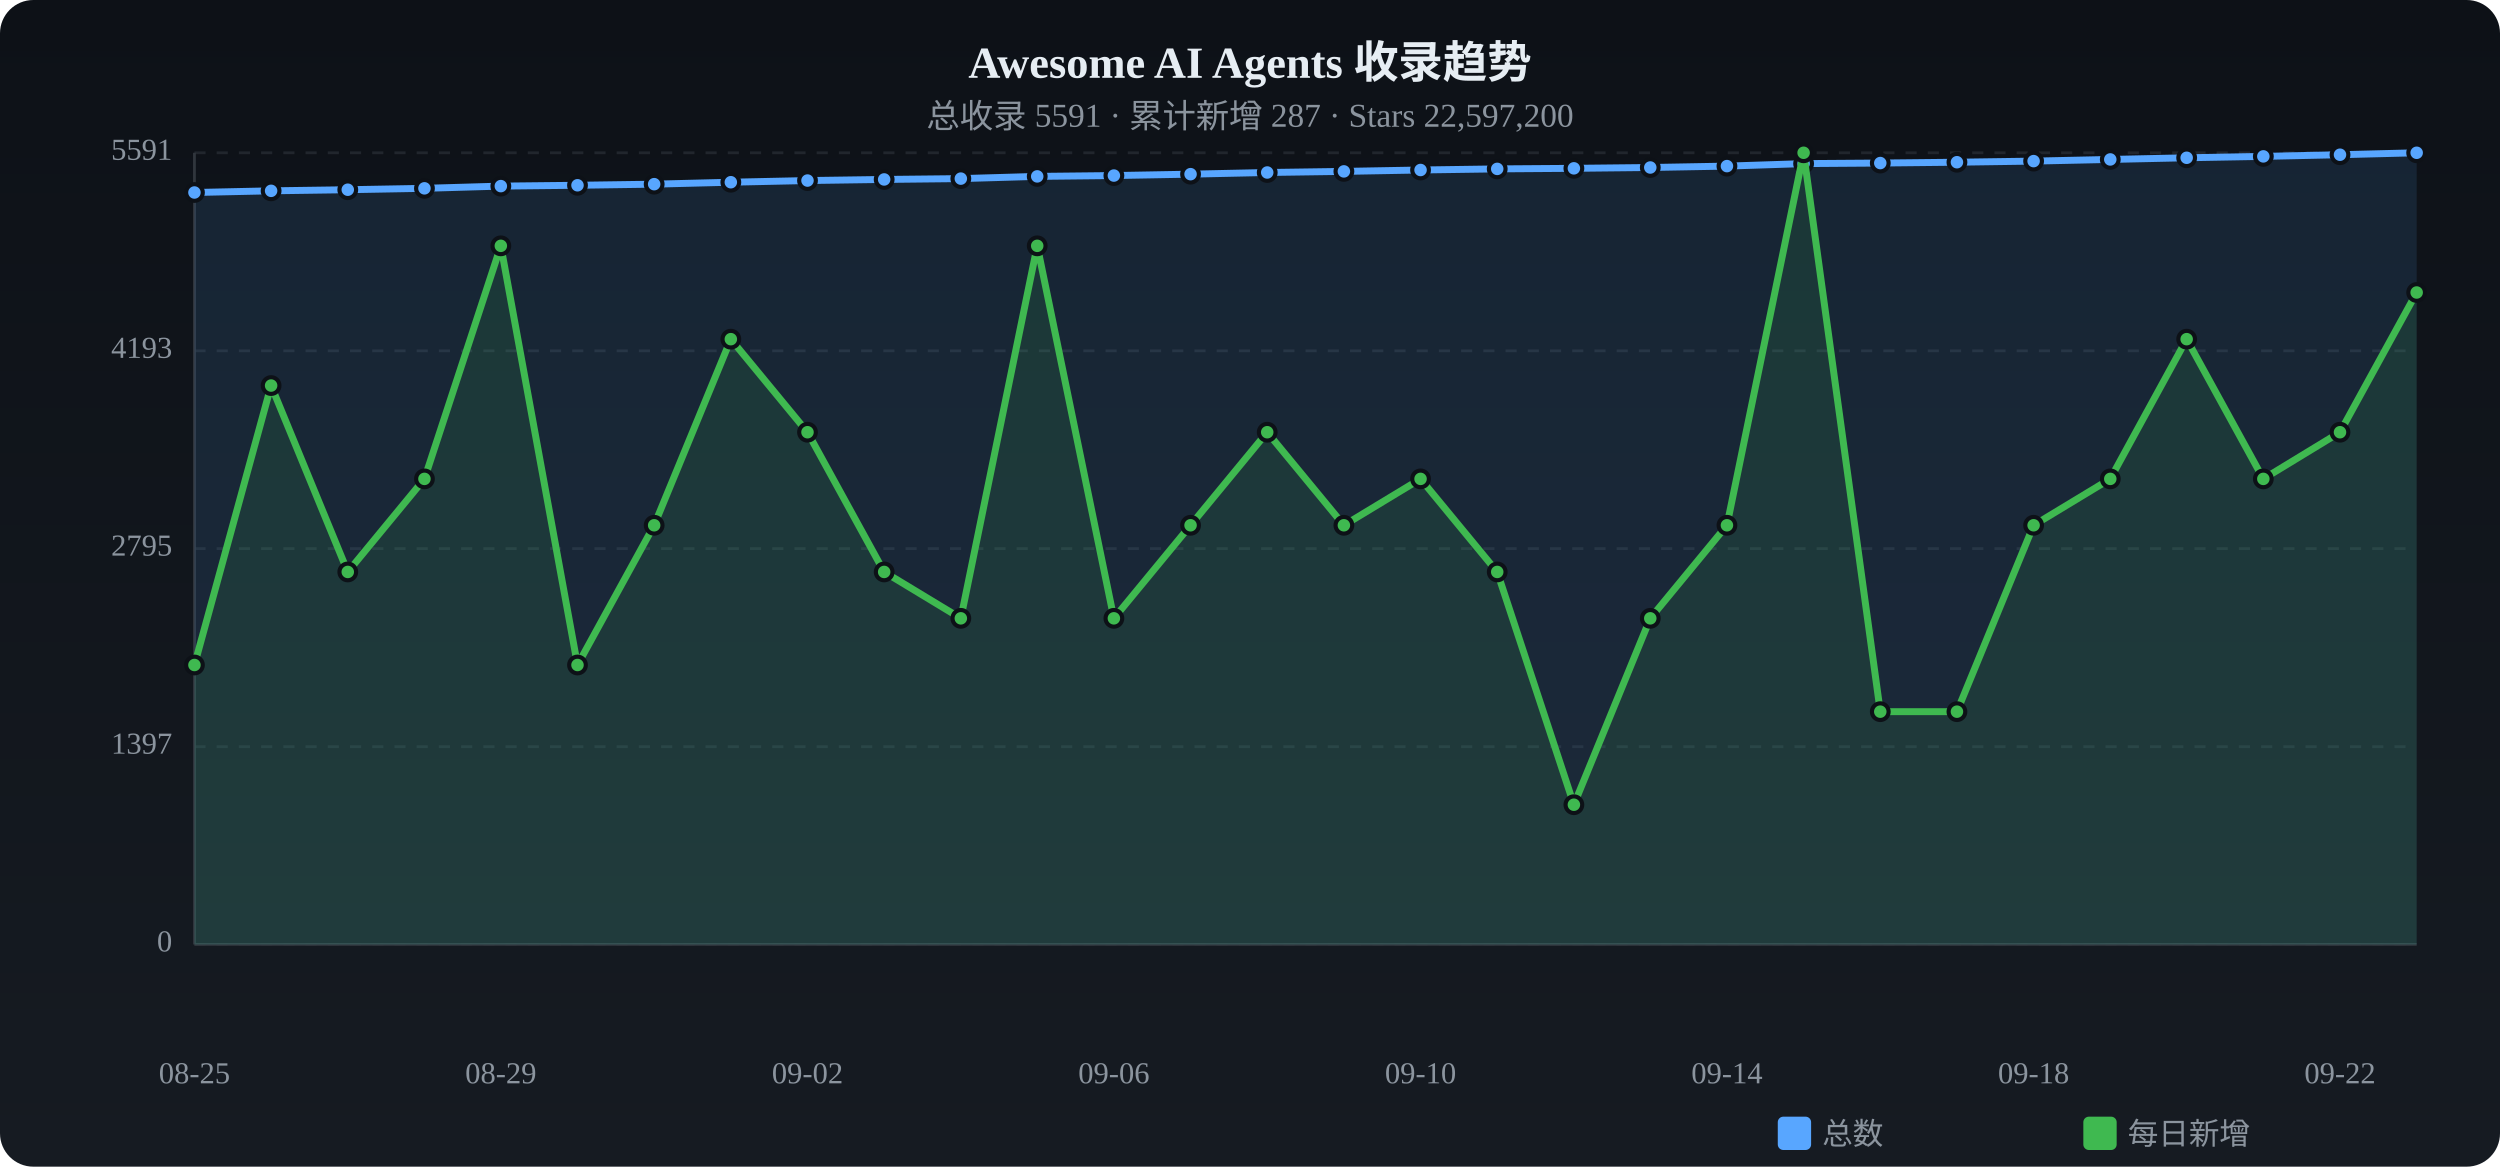
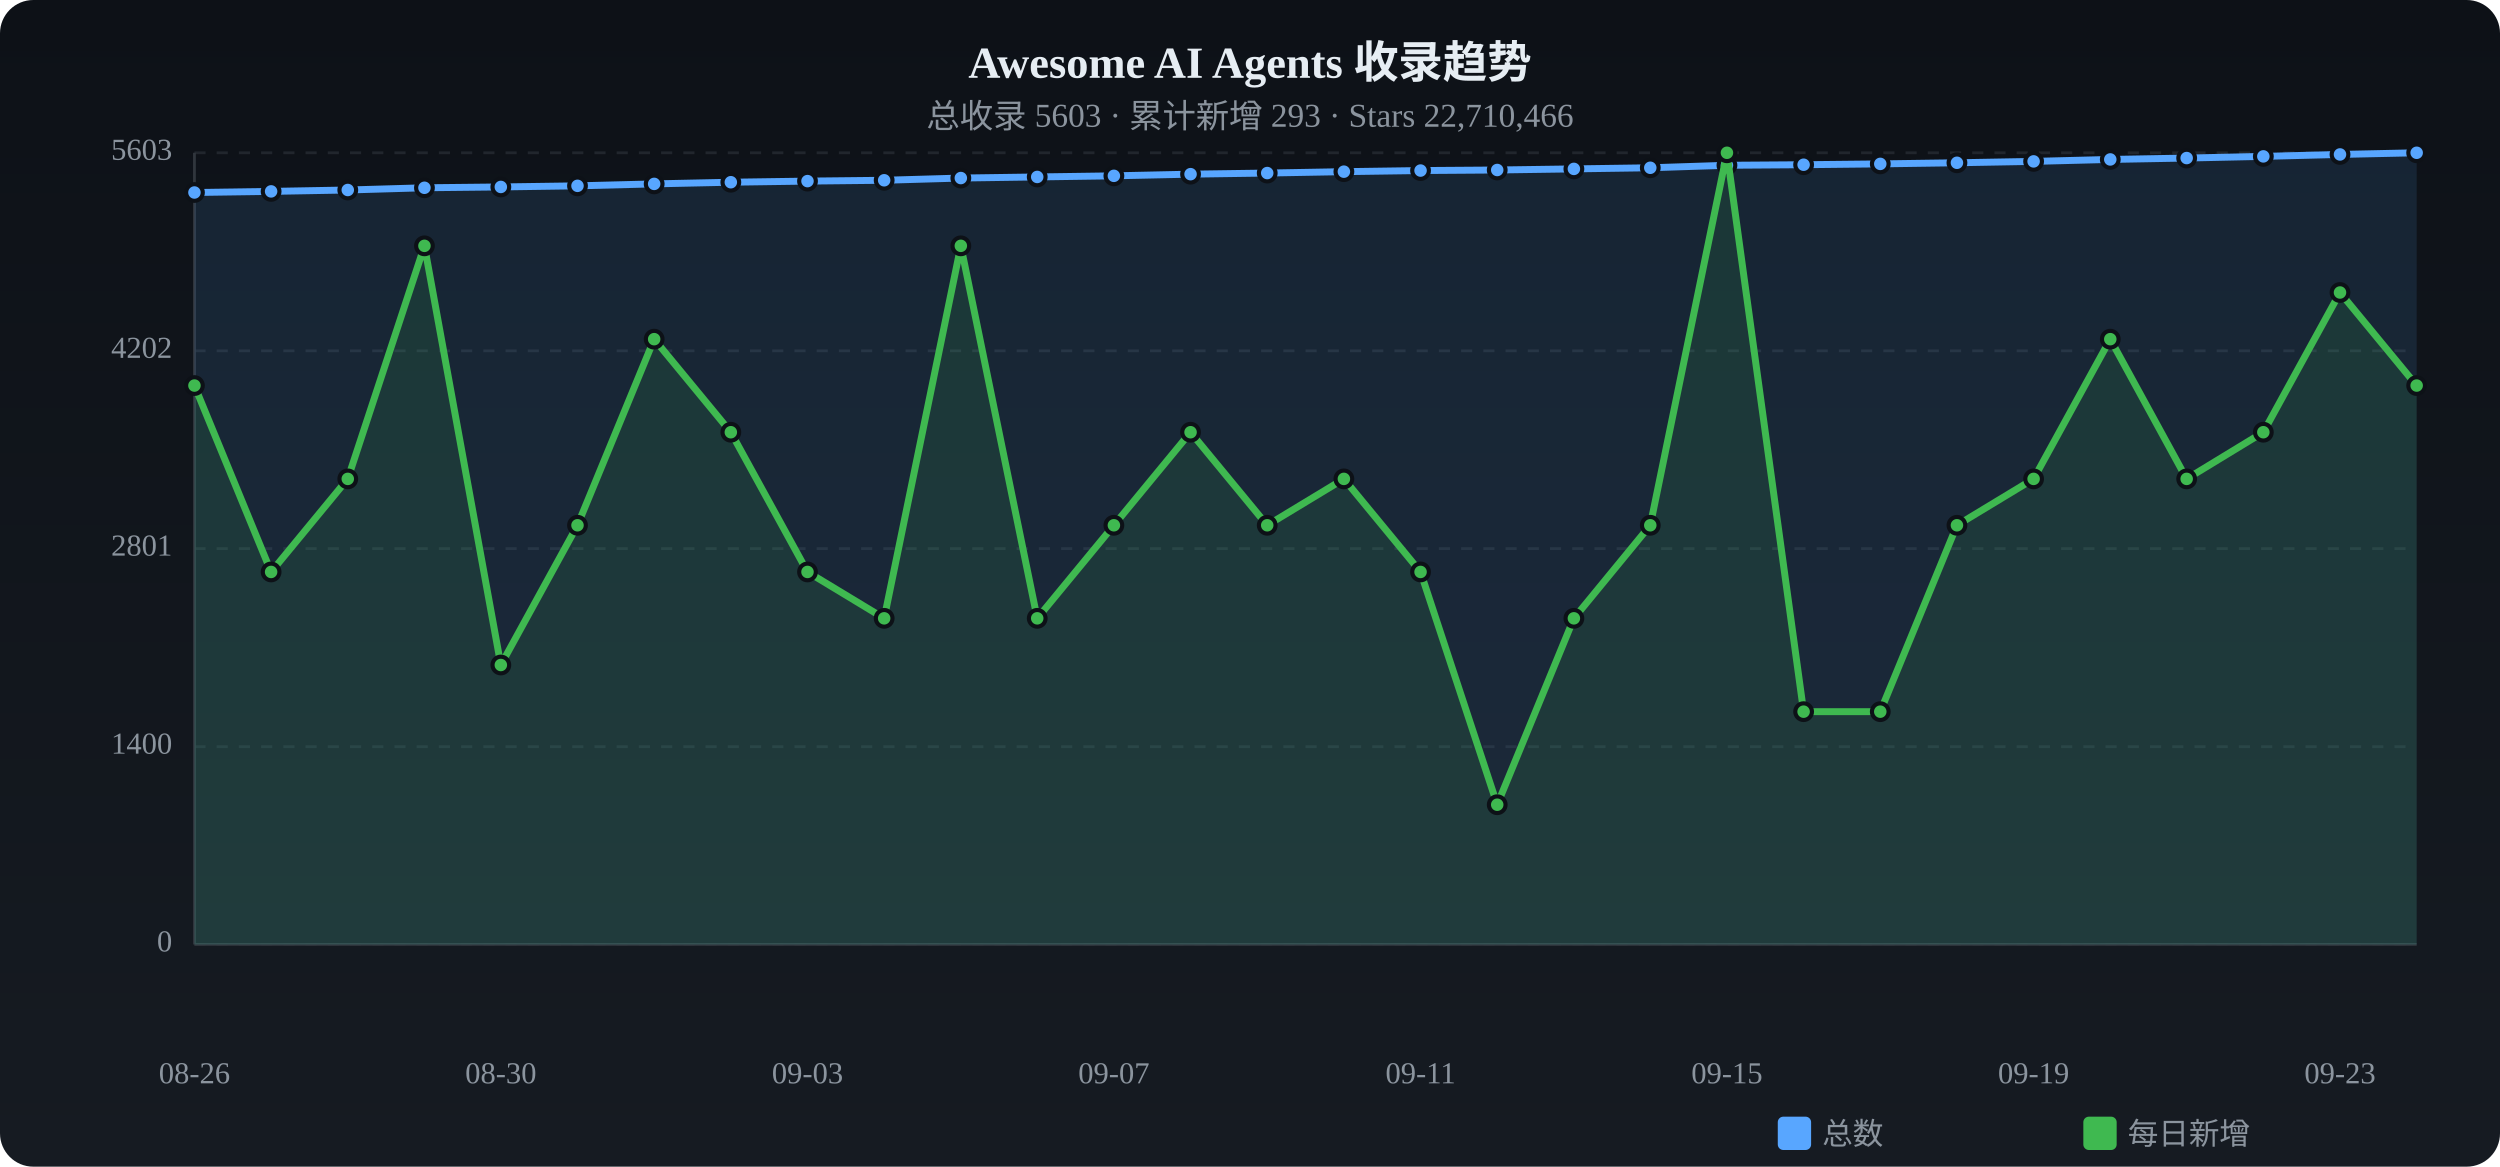
<svg xmlns="http://www.w3.org/2000/svg" viewBox="0 0 900 420" width="900" height="420">
  <defs>
    <linearGradient id="tbg" x1="0%" y1="0%" x2="0%" y2="100%">
      <stop offset="0%" stop-color="#0d1117" />
      <stop offset="100%" stop-color="#161b22" />
    </linearGradient>
  </defs>
  <rect width="900" height="420" rx="12" fill="url(#tbg)" />
  <text x="450.0" y="28" text-anchor="middle" fill="#e6edf3" font-size="16" font-weight="bold">Awesome AI Agents 收录趋势</text>
-   <text x="450.0" y="46" text-anchor="middle" fill="#8b949e" font-size="12">总收录 5591 · 累计新增 287 · Stars 22,597,200</text>
+   <text x="450.0" y="46" text-anchor="middle" fill="#8b949e" font-size="12">总收录 5603 · 累计新增 293 · Stars 22,710,466</text>
  <text x="62" y="340.0" text-anchor="end" fill="#8b949e" font-size="11" dominant-baseline="middle">0</text>
  <line x1="70" y1="340.0" x2="870" y2="340.0" stroke="#21262d" stroke-dasharray="4 4" />
-   <text x="62" y="268.8" text-anchor="end" fill="#8b949e" font-size="11" dominant-baseline="middle">1397</text>
+   <text x="62" y="268.8" text-anchor="end" fill="#8b949e" font-size="11" dominant-baseline="middle">1400</text>
  <line x1="70" y1="268.8" x2="870" y2="268.8" stroke="#21262d" stroke-dasharray="4 4" />
-   <text x="62" y="197.5" text-anchor="end" fill="#8b949e" font-size="11" dominant-baseline="middle">2795</text>
+   <text x="62" y="197.5" text-anchor="end" fill="#8b949e" font-size="11" dominant-baseline="middle">2801</text>
  <line x1="70" y1="197.5" x2="870" y2="197.5" stroke="#21262d" stroke-dasharray="4 4" />
-   <text x="62" y="126.3" text-anchor="end" fill="#8b949e" font-size="11" dominant-baseline="middle">4193</text>
+   <text x="62" y="126.3" text-anchor="end" fill="#8b949e" font-size="11" dominant-baseline="middle">4202</text>
  <line x1="70" y1="126.3" x2="870" y2="126.3" stroke="#21262d" stroke-dasharray="4 4" />
-   <text x="62" y="55.0" text-anchor="end" fill="#8b949e" font-size="11" dominant-baseline="middle">5591</text>
+   <text x="62" y="55.0" text-anchor="end" fill="#8b949e" font-size="11" dominant-baseline="middle">5603</text>
  <line x1="70" y1="55.0" x2="870" y2="55.0" stroke="#21262d" stroke-dasharray="4 4" />
  <line x1="70" y1="55" x2="70" y2="340" stroke="#30363d" />
  <line x1="70" y1="340" x2="870" y2="340" stroke="#30363d" />
-   <path d="M70.0,69.3 L97.6,68.7 L125.2,68.3 L152.8,67.8 L180.3,67.0 L207.9,66.7 L235.5,66.3 L263.1,65.6 L290.7,65.0 L318.3,64.6 L345.9,64.3 L373.4,63.5 L401.0,63.2 L428.6,62.7 L456.2,62.1 L483.8,61.7 L511.4,61.2 L539.0,60.8 L566.6,60.6 L594.1,60.3 L621.7,59.8 L649.3,58.9 L676.9,58.7 L704.5,58.4 L732.1,58.0 L759.7,57.4 L787.2,56.8 L814.8,56.3 L842.4,55.7 L870.0,55.0 L870.0,340 L70.0,340 Z" fill="#58a6ff" opacity="0.12" />
-   <polyline points="70.0,69.3 97.6,68.7 125.2,68.3 152.8,67.8 180.3,67.0 207.9,66.7 235.5,66.3 263.1,65.6 290.7,65.0 318.3,64.6 345.9,64.3 373.4,63.5 401.0,63.2 428.6,62.7 456.2,62.1 483.8,61.7 511.4,61.2 539.0,60.8 566.6,60.6 594.1,60.3 621.7,59.8 649.3,58.9 676.9,58.7 704.5,58.4 732.1,58.0 759.7,57.4 787.2,56.8 814.8,56.3 842.4,55.7 870.0,55.0" fill="none" stroke="#58a6ff" stroke-width="2.5" stroke-linecap="round" stroke-linejoin="round" />
+   <path d="M70.0,69.3 L97.6,68.9 L125.2,68.4 L152.8,67.6 L180.3,67.3 L207.9,66.9 L235.5,66.2 L263.1,65.6 L290.7,65.2 L318.3,64.9 L345.9,64.1 L373.4,63.7 L401.0,63.3 L428.6,62.7 L456.2,62.3 L483.8,61.8 L511.4,61.4 L539.0,61.2 L566.6,60.8 L594.1,60.4 L621.7,59.5 L649.3,59.3 L676.9,59.0 L704.5,58.6 L732.1,58.1 L759.7,57.4 L787.2,56.9 L814.8,56.3 L842.4,55.6 L870.0,55.0 L870.0,340 L70.0,340 Z" fill="#58a6ff" opacity="0.12" />
+   <polyline points="70.0,69.3 97.6,68.9 125.2,68.4 152.8,67.6 180.3,67.3 207.9,66.9 235.5,66.2 263.1,65.6 290.7,65.2 318.3,64.9 345.9,64.1 373.4,63.7 401.0,63.3 428.6,62.7 456.2,62.3 483.8,61.8 511.4,61.4 539.0,61.2 566.6,60.8 594.1,60.4 621.7,59.5 649.3,59.3 676.9,59.0 704.5,58.6 732.1,58.1 759.7,57.4 787.2,56.9 814.8,56.3 842.4,55.6 870.0,55.0" fill="none" stroke="#58a6ff" stroke-width="2.5" stroke-linecap="round" stroke-linejoin="round" />
  <circle cx="70.0" cy="69.3" r="3" fill="#58a6ff" stroke="#0d1117" stroke-width="1.5" />
-   <circle cx="97.6" cy="68.7" r="3" fill="#58a6ff" stroke="#0d1117" stroke-width="1.5" />
-   <circle cx="125.2" cy="68.3" r="3" fill="#58a6ff" stroke="#0d1117" stroke-width="1.5" />
-   <circle cx="152.8" cy="67.8" r="3" fill="#58a6ff" stroke="#0d1117" stroke-width="1.5" />
-   <circle cx="180.3" cy="67.0" r="3" fill="#58a6ff" stroke="#0d1117" stroke-width="1.5" />
-   <circle cx="207.9" cy="66.7" r="3" fill="#58a6ff" stroke="#0d1117" stroke-width="1.5" />
-   <circle cx="235.5" cy="66.3" r="3" fill="#58a6ff" stroke="#0d1117" stroke-width="1.5" />
+   <circle cx="97.6" cy="68.9" r="3" fill="#58a6ff" stroke="#0d1117" stroke-width="1.5" />
+   <circle cx="125.2" cy="68.4" r="3" fill="#58a6ff" stroke="#0d1117" stroke-width="1.5" />
+   <circle cx="152.8" cy="67.6" r="3" fill="#58a6ff" stroke="#0d1117" stroke-width="1.5" />
+   <circle cx="180.3" cy="67.3" r="3" fill="#58a6ff" stroke="#0d1117" stroke-width="1.5" />
+   <circle cx="207.9" cy="66.9" r="3" fill="#58a6ff" stroke="#0d1117" stroke-width="1.5" />
+   <circle cx="235.5" cy="66.2" r="3" fill="#58a6ff" stroke="#0d1117" stroke-width="1.5" />
  <circle cx="263.1" cy="65.6" r="3" fill="#58a6ff" stroke="#0d1117" stroke-width="1.5" />
-   <circle cx="290.7" cy="65.0" r="3" fill="#58a6ff" stroke="#0d1117" stroke-width="1.5" />
-   <circle cx="318.3" cy="64.6" r="3" fill="#58a6ff" stroke="#0d1117" stroke-width="1.5" />
-   <circle cx="345.9" cy="64.3" r="3" fill="#58a6ff" stroke="#0d1117" stroke-width="1.5" />
-   <circle cx="373.4" cy="63.5" r="3" fill="#58a6ff" stroke="#0d1117" stroke-width="1.5" />
-   <circle cx="401.0" cy="63.2" r="3" fill="#58a6ff" stroke="#0d1117" stroke-width="1.5" />
+   <circle cx="290.7" cy="65.2" r="3" fill="#58a6ff" stroke="#0d1117" stroke-width="1.5" />
+   <circle cx="318.3" cy="64.9" r="3" fill="#58a6ff" stroke="#0d1117" stroke-width="1.5" />
+   <circle cx="345.9" cy="64.1" r="3" fill="#58a6ff" stroke="#0d1117" stroke-width="1.5" />
+   <circle cx="373.4" cy="63.7" r="3" fill="#58a6ff" stroke="#0d1117" stroke-width="1.5" />
+   <circle cx="401.0" cy="63.3" r="3" fill="#58a6ff" stroke="#0d1117" stroke-width="1.5" />
  <circle cx="428.6" cy="62.7" r="3" fill="#58a6ff" stroke="#0d1117" stroke-width="1.5" />
-   <circle cx="456.2" cy="62.1" r="3" fill="#58a6ff" stroke="#0d1117" stroke-width="1.5" />
-   <circle cx="483.8" cy="61.7" r="3" fill="#58a6ff" stroke="#0d1117" stroke-width="1.5" />
-   <circle cx="511.4" cy="61.2" r="3" fill="#58a6ff" stroke="#0d1117" stroke-width="1.5" />
-   <circle cx="539.0" cy="60.8" r="3" fill="#58a6ff" stroke="#0d1117" stroke-width="1.5" />
-   <circle cx="566.6" cy="60.6" r="3" fill="#58a6ff" stroke="#0d1117" stroke-width="1.5" />
-   <circle cx="594.1" cy="60.3" r="3" fill="#58a6ff" stroke="#0d1117" stroke-width="1.5" />
-   <circle cx="621.7" cy="59.8" r="3" fill="#58a6ff" stroke="#0d1117" stroke-width="1.5" />
-   <circle cx="649.3" cy="58.9" r="3" fill="#58a6ff" stroke="#0d1117" stroke-width="1.5" />
-   <circle cx="676.9" cy="58.7" r="3" fill="#58a6ff" stroke="#0d1117" stroke-width="1.5" />
-   <circle cx="704.5" cy="58.4" r="3" fill="#58a6ff" stroke="#0d1117" stroke-width="1.5" />
-   <circle cx="732.1" cy="58.0" r="3" fill="#58a6ff" stroke="#0d1117" stroke-width="1.5" />
+   <circle cx="456.2" cy="62.3" r="3" fill="#58a6ff" stroke="#0d1117" stroke-width="1.5" />
+   <circle cx="483.8" cy="61.8" r="3" fill="#58a6ff" stroke="#0d1117" stroke-width="1.5" />
+   <circle cx="511.4" cy="61.4" r="3" fill="#58a6ff" stroke="#0d1117" stroke-width="1.5" />
+   <circle cx="539.0" cy="61.2" r="3" fill="#58a6ff" stroke="#0d1117" stroke-width="1.5" />
+   <circle cx="566.6" cy="60.8" r="3" fill="#58a6ff" stroke="#0d1117" stroke-width="1.5" />
+   <circle cx="594.1" cy="60.4" r="3" fill="#58a6ff" stroke="#0d1117" stroke-width="1.5" />
+   <circle cx="621.7" cy="59.5" r="3" fill="#58a6ff" stroke="#0d1117" stroke-width="1.5" />
+   <circle cx="649.3" cy="59.3" r="3" fill="#58a6ff" stroke="#0d1117" stroke-width="1.5" />
+   <circle cx="676.9" cy="59.0" r="3" fill="#58a6ff" stroke="#0d1117" stroke-width="1.5" />
+   <circle cx="704.5" cy="58.6" r="3" fill="#58a6ff" stroke="#0d1117" stroke-width="1.5" />
+   <circle cx="732.1" cy="58.1" r="3" fill="#58a6ff" stroke="#0d1117" stroke-width="1.5" />
  <circle cx="759.7" cy="57.4" r="3" fill="#58a6ff" stroke="#0d1117" stroke-width="1.5" />
-   <circle cx="787.2" cy="56.8" r="3" fill="#58a6ff" stroke="#0d1117" stroke-width="1.5" />
+   <circle cx="787.2" cy="56.9" r="3" fill="#58a6ff" stroke="#0d1117" stroke-width="1.5" />
  <circle cx="814.8" cy="56.3" r="3" fill="#58a6ff" stroke="#0d1117" stroke-width="1.5" />
-   <circle cx="842.4" cy="55.7" r="3" fill="#58a6ff" stroke="#0d1117" stroke-width="1.5" />
+   <circle cx="842.4" cy="55.6" r="3" fill="#58a6ff" stroke="#0d1117" stroke-width="1.5" />
  <circle cx="870.0" cy="55.0" r="3" fill="#58a6ff" stroke="#0d1117" stroke-width="1.5" />
-   <path d="M70.0,239.4 L97.6,138.8 L125.2,205.9 L152.8,172.4 L180.3,88.5 L207.9,239.4 L235.5,189.1 L263.1,122.1 L290.7,155.6 L318.3,205.9 L345.9,222.6 L373.4,88.5 L401.0,222.6 L428.6,189.1 L456.2,155.6 L483.8,189.1 L511.4,172.4 L539.0,205.9 L566.6,289.7 L594.1,222.6 L621.7,189.1 L649.3,55.0 L676.9,256.2 L704.5,256.2 L732.1,189.1 L759.7,172.4 L787.2,122.1 L814.8,172.4 L842.4,155.6 L870.0,105.3 L870.0,340 L70.0,340 Z" fill="#3fb950" opacity="0.12" />
-   <polyline points="70.0,239.4 97.6,138.8 125.2,205.9 152.8,172.4 180.3,88.5 207.9,239.4 235.5,189.1 263.1,122.1 290.7,155.6 318.3,205.9 345.9,222.6 373.4,88.5 401.0,222.6 428.6,189.1 456.2,155.6 483.8,189.1 511.4,172.4 539.0,205.9 566.6,289.7 594.1,222.6 621.7,189.1 649.3,55.0 676.9,256.2 704.5,256.2 732.1,189.1 759.7,172.4 787.2,122.1 814.8,172.4 842.4,155.6 870.0,105.3" fill="none" stroke="#3fb950" stroke-width="2.5" stroke-linecap="round" stroke-linejoin="round" />
-   <circle cx="70.0" cy="239.4" r="3" fill="#3fb950" stroke="#0d1117" stroke-width="1.5" />
-   <circle cx="97.6" cy="138.8" r="3" fill="#3fb950" stroke="#0d1117" stroke-width="1.5" />
-   <circle cx="125.2" cy="205.9" r="3" fill="#3fb950" stroke="#0d1117" stroke-width="1.5" />
-   <circle cx="152.8" cy="172.4" r="3" fill="#3fb950" stroke="#0d1117" stroke-width="1.5" />
-   <circle cx="180.3" cy="88.5" r="3" fill="#3fb950" stroke="#0d1117" stroke-width="1.5" />
-   <circle cx="207.9" cy="239.4" r="3" fill="#3fb950" stroke="#0d1117" stroke-width="1.5" />
-   <circle cx="235.5" cy="189.1" r="3" fill="#3fb950" stroke="#0d1117" stroke-width="1.5" />
-   <circle cx="263.1" cy="122.1" r="3" fill="#3fb950" stroke="#0d1117" stroke-width="1.5" />
-   <circle cx="290.7" cy="155.6" r="3" fill="#3fb950" stroke="#0d1117" stroke-width="1.5" />
-   <circle cx="318.3" cy="205.9" r="3" fill="#3fb950" stroke="#0d1117" stroke-width="1.5" />
-   <circle cx="345.9" cy="222.6" r="3" fill="#3fb950" stroke="#0d1117" stroke-width="1.5" />
-   <circle cx="373.4" cy="88.5" r="3" fill="#3fb950" stroke="#0d1117" stroke-width="1.5" />
-   <circle cx="401.0" cy="222.6" r="3" fill="#3fb950" stroke="#0d1117" stroke-width="1.5" />
-   <circle cx="428.6" cy="189.1" r="3" fill="#3fb950" stroke="#0d1117" stroke-width="1.5" />
-   <circle cx="456.2" cy="155.6" r="3" fill="#3fb950" stroke="#0d1117" stroke-width="1.5" />
-   <circle cx="483.8" cy="189.1" r="3" fill="#3fb950" stroke="#0d1117" stroke-width="1.5" />
-   <circle cx="511.4" cy="172.4" r="3" fill="#3fb950" stroke="#0d1117" stroke-width="1.5" />
-   <circle cx="539.0" cy="205.9" r="3" fill="#3fb950" stroke="#0d1117" stroke-width="1.5" />
-   <circle cx="566.6" cy="289.7" r="3" fill="#3fb950" stroke="#0d1117" stroke-width="1.5" />
-   <circle cx="594.1" cy="222.6" r="3" fill="#3fb950" stroke="#0d1117" stroke-width="1.5" />
-   <circle cx="621.7" cy="189.1" r="3" fill="#3fb950" stroke="#0d1117" stroke-width="1.5" />
-   <circle cx="649.3" cy="55.0" r="3" fill="#3fb950" stroke="#0d1117" stroke-width="1.5" />
+   <path d="M70.0,138.8 L97.6,205.9 L125.2,172.4 L152.8,88.5 L180.3,239.4 L207.9,189.1 L235.5,122.1 L263.1,155.6 L290.7,205.9 L318.3,222.6 L345.9,88.5 L373.4,222.6 L401.0,189.1 L428.6,155.6 L456.2,189.1 L483.8,172.4 L511.4,205.9 L539.0,289.7 L566.6,222.6 L594.1,189.1 L621.7,55.0 L649.3,256.2 L676.9,256.2 L704.5,189.1 L732.1,172.4 L759.7,122.1 L787.2,172.4 L814.8,155.6 L842.4,105.3 L870.0,138.8 L870.0,340 L70.0,340 Z" fill="#3fb950" opacity="0.12" />
+   <polyline points="70.0,138.8 97.6,205.9 125.2,172.4 152.8,88.5 180.3,239.4 207.9,189.1 235.5,122.1 263.1,155.6 290.7,205.9 318.3,222.6 345.9,88.5 373.4,222.6 401.0,189.1 428.6,155.6 456.2,189.1 483.8,172.4 511.4,205.9 539.0,289.7 566.6,222.6 594.1,189.1 621.7,55.0 649.3,256.2 676.9,256.2 704.5,189.1 732.1,172.4 759.7,122.1 787.2,172.4 814.8,155.6 842.4,105.3 870.0,138.8" fill="none" stroke="#3fb950" stroke-width="2.5" stroke-linecap="round" stroke-linejoin="round" />
+   <circle cx="70.0" cy="138.8" r="3" fill="#3fb950" stroke="#0d1117" stroke-width="1.5" />
+   <circle cx="97.6" cy="205.9" r="3" fill="#3fb950" stroke="#0d1117" stroke-width="1.5" />
+   <circle cx="125.2" cy="172.4" r="3" fill="#3fb950" stroke="#0d1117" stroke-width="1.5" />
+   <circle cx="152.8" cy="88.5" r="3" fill="#3fb950" stroke="#0d1117" stroke-width="1.5" />
+   <circle cx="180.3" cy="239.4" r="3" fill="#3fb950" stroke="#0d1117" stroke-width="1.5" />
+   <circle cx="207.9" cy="189.1" r="3" fill="#3fb950" stroke="#0d1117" stroke-width="1.5" />
+   <circle cx="235.5" cy="122.1" r="3" fill="#3fb950" stroke="#0d1117" stroke-width="1.5" />
+   <circle cx="263.1" cy="155.6" r="3" fill="#3fb950" stroke="#0d1117" stroke-width="1.5" />
+   <circle cx="290.7" cy="205.9" r="3" fill="#3fb950" stroke="#0d1117" stroke-width="1.5" />
+   <circle cx="318.3" cy="222.6" r="3" fill="#3fb950" stroke="#0d1117" stroke-width="1.5" />
+   <circle cx="345.9" cy="88.5" r="3" fill="#3fb950" stroke="#0d1117" stroke-width="1.5" />
+   <circle cx="373.4" cy="222.6" r="3" fill="#3fb950" stroke="#0d1117" stroke-width="1.5" />
+   <circle cx="401.0" cy="189.1" r="3" fill="#3fb950" stroke="#0d1117" stroke-width="1.5" />
+   <circle cx="428.6" cy="155.6" r="3" fill="#3fb950" stroke="#0d1117" stroke-width="1.5" />
+   <circle cx="456.2" cy="189.1" r="3" fill="#3fb950" stroke="#0d1117" stroke-width="1.5" />
+   <circle cx="483.8" cy="172.4" r="3" fill="#3fb950" stroke="#0d1117" stroke-width="1.5" />
+   <circle cx="511.4" cy="205.9" r="3" fill="#3fb950" stroke="#0d1117" stroke-width="1.5" />
+   <circle cx="539.0" cy="289.7" r="3" fill="#3fb950" stroke="#0d1117" stroke-width="1.5" />
+   <circle cx="566.6" cy="222.6" r="3" fill="#3fb950" stroke="#0d1117" stroke-width="1.5" />
+   <circle cx="594.1" cy="189.1" r="3" fill="#3fb950" stroke="#0d1117" stroke-width="1.5" />
+   <circle cx="621.7" cy="55.0" r="3" fill="#3fb950" stroke="#0d1117" stroke-width="1.5" />
+   <circle cx="649.3" cy="256.2" r="3" fill="#3fb950" stroke="#0d1117" stroke-width="1.5" />
  <circle cx="676.9" cy="256.2" r="3" fill="#3fb950" stroke="#0d1117" stroke-width="1.5" />
-   <circle cx="704.5" cy="256.2" r="3" fill="#3fb950" stroke="#0d1117" stroke-width="1.5" />
-   <circle cx="732.1" cy="189.1" r="3" fill="#3fb950" stroke="#0d1117" stroke-width="1.5" />
-   <circle cx="759.7" cy="172.4" r="3" fill="#3fb950" stroke="#0d1117" stroke-width="1.5" />
-   <circle cx="787.2" cy="122.1" r="3" fill="#3fb950" stroke="#0d1117" stroke-width="1.5" />
-   <circle cx="814.8" cy="172.4" r="3" fill="#3fb950" stroke="#0d1117" stroke-width="1.5" />
-   <circle cx="842.4" cy="155.6" r="3" fill="#3fb950" stroke="#0d1117" stroke-width="1.5" />
-   <circle cx="870.0" cy="105.3" r="3" fill="#3fb950" stroke="#0d1117" stroke-width="1.5" />
-   <text x="70.0" y="390" text-anchor="middle" fill="#8b949e" font-size="11">08-25</text>
-   <text x="180.3" y="390" text-anchor="middle" fill="#8b949e" font-size="11">08-29</text>
-   <text x="290.7" y="390" text-anchor="middle" fill="#8b949e" font-size="11">09-02</text>
-   <text x="401.0" y="390" text-anchor="middle" fill="#8b949e" font-size="11">09-06</text>
-   <text x="511.4" y="390" text-anchor="middle" fill="#8b949e" font-size="11">09-10</text>
-   <text x="621.7" y="390" text-anchor="middle" fill="#8b949e" font-size="11">09-14</text>
-   <text x="732.1" y="390" text-anchor="middle" fill="#8b949e" font-size="11">09-18</text>
-   <text x="842.4" y="390" text-anchor="middle" fill="#8b949e" font-size="11">09-22</text>
+   <circle cx="704.5" cy="189.1" r="3" fill="#3fb950" stroke="#0d1117" stroke-width="1.5" />
+   <circle cx="732.1" cy="172.4" r="3" fill="#3fb950" stroke="#0d1117" stroke-width="1.5" />
+   <circle cx="759.7" cy="122.1" r="3" fill="#3fb950" stroke="#0d1117" stroke-width="1.5" />
+   <circle cx="787.2" cy="172.4" r="3" fill="#3fb950" stroke="#0d1117" stroke-width="1.5" />
+   <circle cx="814.8" cy="155.6" r="3" fill="#3fb950" stroke="#0d1117" stroke-width="1.5" />
+   <circle cx="842.4" cy="105.3" r="3" fill="#3fb950" stroke="#0d1117" stroke-width="1.5" />
+   <circle cx="870.0" cy="138.8" r="3" fill="#3fb950" stroke="#0d1117" stroke-width="1.5" />
+   <text x="70.0" y="390" text-anchor="middle" fill="#8b949e" font-size="11">08-26</text>
+   <text x="180.3" y="390" text-anchor="middle" fill="#8b949e" font-size="11">08-30</text>
+   <text x="290.7" y="390" text-anchor="middle" fill="#8b949e" font-size="11">09-03</text>
+   <text x="401.0" y="390" text-anchor="middle" fill="#8b949e" font-size="11">09-07</text>
+   <text x="511.4" y="390" text-anchor="middle" fill="#8b949e" font-size="11">09-11</text>
+   <text x="621.7" y="390" text-anchor="middle" fill="#8b949e" font-size="11">09-15</text>
+   <text x="732.1" y="390" text-anchor="middle" fill="#8b949e" font-size="11">09-19</text>
+   <text x="842.4" y="390" text-anchor="middle" fill="#8b949e" font-size="11">09-23</text>
  <rect x="640" y="402" width="12" height="12" rx="2" fill="#58a6ff" />
  <text x="656" y="412" fill="#8b949e" font-size="11">总数</text>
  <rect x="750" y="402" width="12" height="12" rx="2" fill="#3fb950" />
  <text x="766" y="412" fill="#8b949e" font-size="11">每日新增</text>
</svg>
